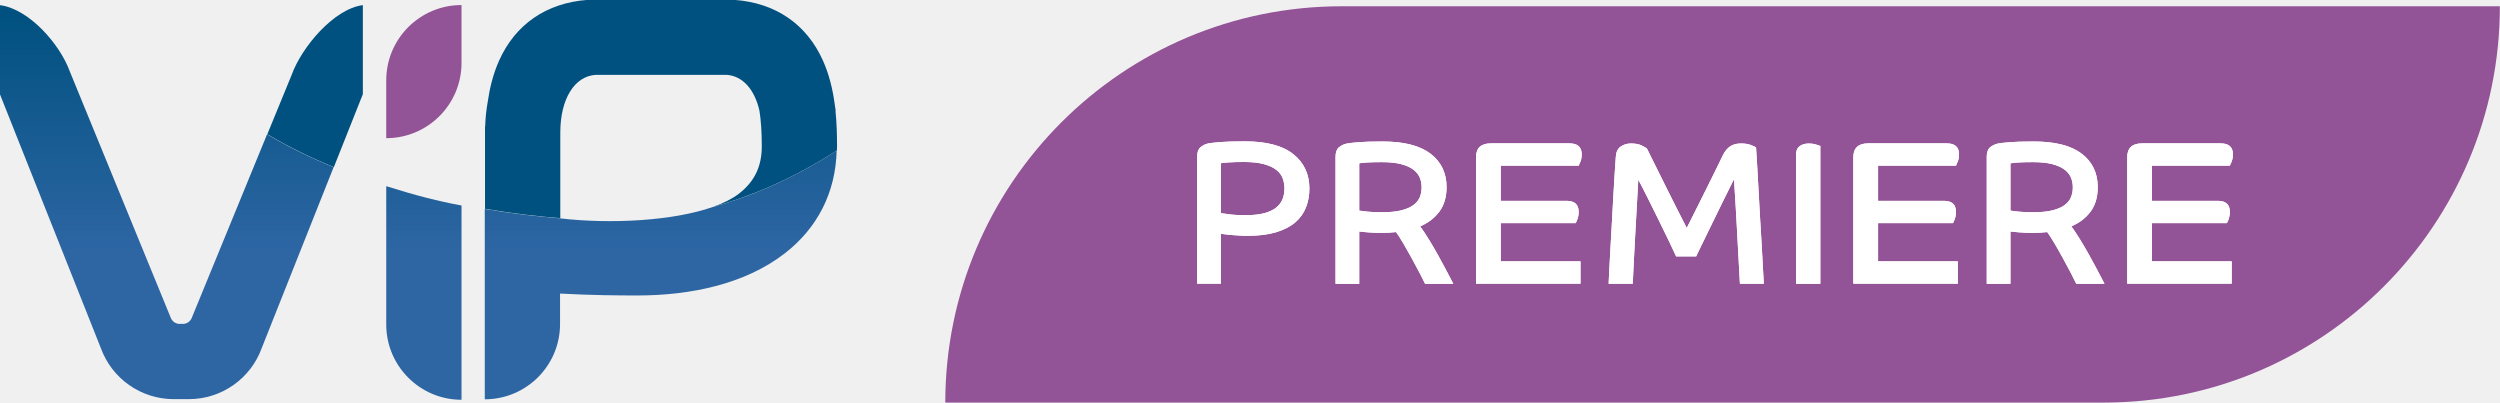
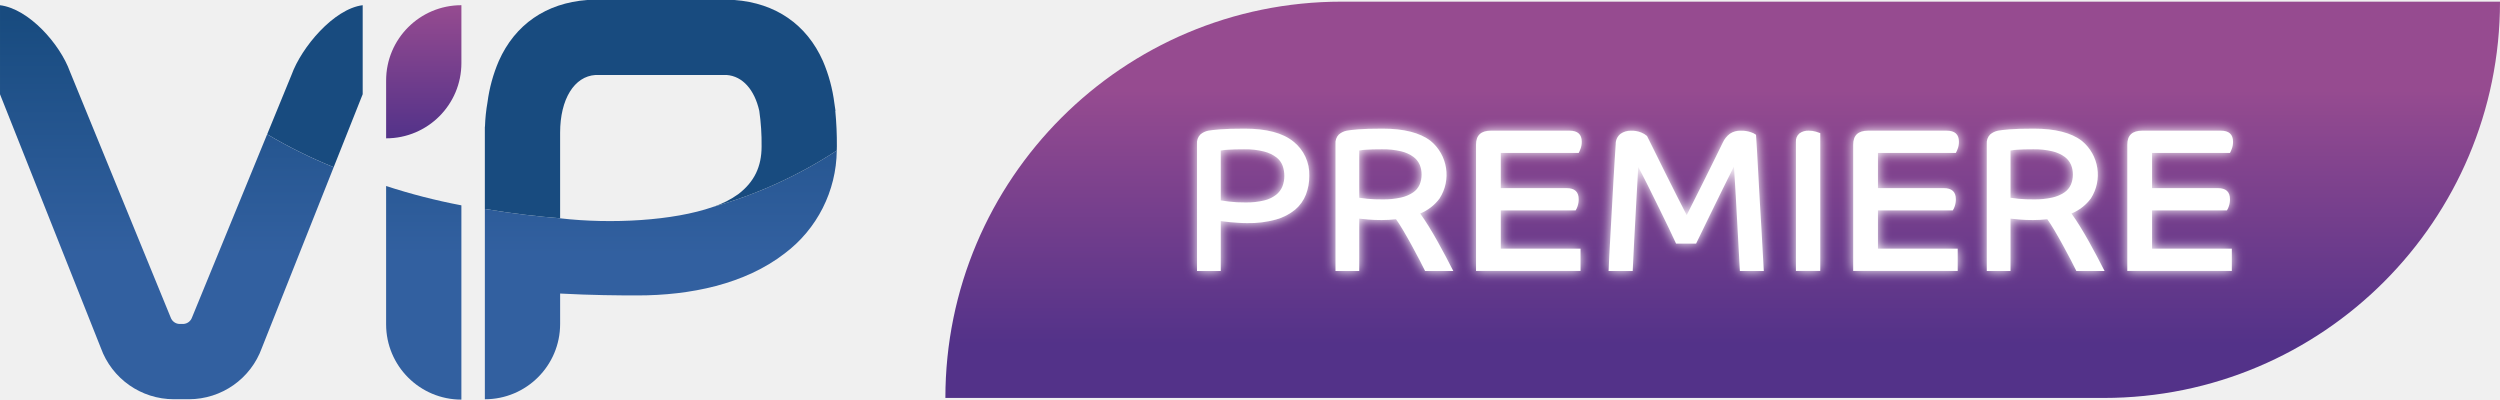
- <svg xmlns="http://www.w3.org/2000/svg" id="svg1704" width="800" height="128.82" version="1.1" viewBox="0 0 211.67 34.083">
-   <defs id="defs1698">
-     <clipPath id="clipPath646">
-       <path id="path644" d="m254.09 240.08h83.806v25.787h-83.806z" />
-     </clipPath>
-     <linearGradient id="linearGradient636" x2="1" gradientTransform="matrix(0 10.555 10.555 0 265.93 247.58)" gradientUnits="userSpaceOnUse">
-       <stop id="stop630" stop-color="#2e66a4" offset="0" />
-       <stop id="stop632" stop-color="#2e66a4" offset=".371" />
-       <stop id="stop634" stop-color="#005180" offset="1" />
+ <svg xmlns="http://www.w3.org/2000/svg" xmlns:xlink="http://www.w3.org/1999/xlink" id="svg101" version="1.1" viewBox="0 0 793.09 126.77">
+   <defs id="defs28">
+     <linearGradient id="dc657b70-d4b8-488c-b613-74b98d0784da" x1="629.01" x2="629.01" y1="193.01" y2="112.57" gradientUnits="userSpaceOnUse">
+       <stop id="stop5" stop-color="#533289" offset="0" />
+       <stop id="stop7" stop-color="#964b90" offset="1" />
    </linearGradient>
-     <clipPath id="clipPath612">
-       <path id="path610" d="m254.09 240.08h83.806v25.787h-83.806z" />
-     </clipPath>
-     <linearGradient id="linearGradient602" x2="1" gradientTransform="matrix(0 10.555 10.555 0 279.64 247.58)" gradientUnits="userSpaceOnUse">
-       <stop id="stop596" stop-color="#2e66a4" offset="0" />
-       <stop id="stop598" stop-color="#2e66a4" offset=".371" />
-       <stop id="stop600" stop-color="#005180" offset="1" />
+     <filter id="30118a95-c8da-4af4-a7c7-61bb06105489" color-interpolation-filters="sRGB" filterUnits="userSpaceOnUse">
+       <feColorMatrix id="feColorMatrix10" values="-1 0 0 0 1 0 -1 0 0 1 0 0 -1 0 1 0 0 0 1 0" />
+     </filter>
+     <mask id="fa38f724-bb92-4b16-9a47-20d7df6edacb" x="297.77" y="-1.484" width="497.52" height="129.84" maskUnits="userSpaceOnUse">
+       <g id="g17" filter="url(#30118a95-c8da-4af4-a7c7-61bb06105489)" />
+     </mask>
+     <linearGradient id="2c5e30a4-8812-42ff-a633-22e7b9ac478a" x1="134.43" x2="134.43" y1="43.885" y2="1.649" xlink:href="#dc657b70-d4b8-488c-b613-74b98d0784da" />
+     <linearGradient id="cdce1088-5598-46e2-8543-7a3fcdb04239" x1="216.94" x2="216.94" y1="209.49" y2="88.828" gradientUnits="userSpaceOnUse">
+       <stop id="stop21" stop-color="#3260a0" offset=".371" />
+       <stop id="stop23" stop-color="#184b7f" offset="1" />
    </linearGradient>
-     <linearGradient id="linearGradient580" x2="1" gradientTransform="matrix(0 10.555 10.555 0 273.06 247.58)" gradientUnits="userSpaceOnUse">
-       <stop id="stop574" stop-color="#2e66a4" offset="0" />
-       <stop id="stop576" stop-color="#2e66a4" offset=".371" />
-       <stop id="stop578" stop-color="#005180" offset="1" />
-     </linearGradient>
-     <clipPath id="clipPath552">
-       <path id="path550" d="m254.09 240.08h83.806v25.787h-83.806z" />
-     </clipPath>
+     <linearGradient id="8b10d55c-b893-460c-92ed-248b82debb23" x1="292.14" x2="292.14" y1="209.49" y2="88.828" gradientTransform="translate(-82.51 -84.017)" xlink:href="#cdce1088-5598-46e2-8543-7a3fcdb04239" />
+     <linearGradient id="c50da236-d6a8-4835-b7d0-7aef29d0fdc4" x1="135.44" x2="135.44" y1="209.49" y2="88.828" gradientTransform="translate(-82.51 -84.017)" xlink:href="#cdce1088-5598-46e2-8543-7a3fcdb04239" />
+     <linearGradient id="linearGradient912" x1="629.01" x2="629.01" y1="193.01" y2="112.57" gradientUnits="userSpaceOnUse" xlink:href="#dc657b70-d4b8-488c-b613-74b98d0784da" />
+     <linearGradient id="linearGradient914" x1="216.94" x2="216.94" y1="209.49" y2="88.828" gradientTransform="translate(-82.51 -84.017)" gradientUnits="userSpaceOnUse" xlink:href="#cdce1088-5598-46e2-8543-7a3fcdb04239" />
+     <filter id="filter1059" x="-.014" y="-.099" width="1.027" height="1.199" color-interpolation-filters="sRGB">
+       <feGaussianBlur id="feGaussianBlur1061" stdDeviation="1.869" />
+     </filter>
  </defs>
-   <g id="layer1" transform="translate(29.245 -116.72)">
-     <g id="g546" transform="matrix(3.0512 0 0 -3.0512 -826.53 905.62)">
-       <g id="g548" clip-path="url(#clipPath552)">
-         <g id="g554" transform="translate(272.02 254.72)">
-           <path id="path556" d="m0 0v1.606c0 1.153 0.935 2.088 2.088 2.088h1e-3v-1.605c0-1.154-0.936-2.089-2.089-2.089" fill="#925397" />
-         </g>
-         <g id="g558" transform="translate(268.72 254.83)">
-           <path id="path560" d="m0 0c0.593-0.354 1.215-0.656 1.846-0.914l0.805 2.026v2.47c-0.798-0.098-1.698-1.164-1.975-1.935z" fill="#005180" />
-         </g>
-       </g>
-     </g>
-     <g id="g562" transform="matrix(3.0512 0 0 -3.0512 -826.53 905.62)">
-       <g id="g564">
-         <g id="g570">
-           <g id="g572">
-             <path id="path582" d="m272.02 249.55c0-1.153 0.935-2.089 2.089-2.089v5.391c-0.626 0.113-1.289 0.283-2.089 0.536z" fill="url(#linearGradient580)" />
-           </g>
-         </g>
-       </g>
-     </g>
-     <g id="g584" transform="matrix(3.0512 0 0 -3.0512 -826.53 905.62)">
-       <g id="g586">
-         <g id="g592">
-           <g id="g594">
-             <path id="path604" d="m281.08 252.81c-1.091-0.383-2.815-0.48-4.237-0.315v1e-3c-0.585 0.047-1.298 0.126-2.089 0.259v-5.281c1.154 0 2.089 0.935 2.089 2.089v0.845c0.872-0.048 1.636-0.053 2.143-0.053 1.467 0 2.981 0.31 4.087 1.164 0.918 0.709 1.416 1.695 1.446 2.856-1.271-0.821-2.453-1.293-3.439-1.565" fill="url(#linearGradient602)" />
-           </g>
-         </g>
-       </g>
-     </g>
-     <g id="g606" transform="matrix(3.0512 0 0 -3.0512 -826.53 905.62)">
-       <g id="g608" clip-path="url(#clipPath612)">
-         <g id="g614" transform="translate(276.85 252.5)">
-           <path id="path616" d="m0 0v2.375c0 0.933 0.393 1.566 0.983 1.602h3.64c0.443-0.035 0.771-0.41 0.903-0.995 0.041-0.257 0.065-0.58 0.065-0.987 0-0.563-0.203-0.982-0.638-1.318-0.183-0.141-0.428-0.262-0.716-0.363 0.986 0.272 2.167 0.745 3.439 1.566 1e-3 0.038 3e-3 0.076 3e-3 0.115 0 0.313-8e-3 0.646-0.043 0.986h6e-3c-9e-3 0.069-0.019 0.138-0.031 0.206-0.054 0.398-0.151 0.799-0.319 1.177-0.451 1.016-1.316 1.609-2.454 1.693h-4.086c-1.137-0.084-2.003-0.677-2.454-1.693-0.162-0.365-0.257-0.752-0.312-1.136-0.039-0.22-0.064-0.449-0.071-0.686h-4e-3v-2.283c0.79-0.133 1.504-0.212 2.089-0.259" fill="#005180" />
-         </g>
-       </g>
-     </g>
-     <g id="g618" transform="matrix(3.0512 0 0 -3.0512 -826.53 905.62)">
-       <g id="g620">
-         <g id="g626">
-           <g id="g628">
-             <path id="path638" d="m261.3 255.94 2.798-7.039c0.307-0.854 1.118-1.423 2.026-1.423h0.417c0.908 0 1.719 0.569 2.026 1.423l1.993 5.014c-0.631 0.258-1.253 0.559-1.846 0.914l-2.087-5.086c-0.035-0.098-0.124-0.166-0.226-0.176h-0.137c-0.102 0.01-0.191 0.078-0.226 0.176l-2.796 6.822c-0.277 0.771-1.143 1.747-1.942 1.846z" fill="url(#linearGradient636)" />
-           </g>
-         </g>
-       </g>
-     </g>
-     <g id="g640" transform="matrix(3.0512 0 0 -3.0512 -826.53 905.62)">
-       <g id="g642" clip-path="url(#clipPath646)">
-         <g id="g648" transform="translate(298.53 258.38)">
-           <path id="path650" d="m0 0c-6.073 0-10.997-4.923-10.997-10.997h32.142c6.073 0 10.996 4.924 10.996 10.997z" fill="#925397" />
-         </g>
-         <g id="g652" transform="translate(295.18 252.64)">
-           <path id="path654" d="m0 0c0.026-4e-3 0.1-0.014 0.221-0.031s0.276-0.026 0.466-0.026c0.208 0 0.382 0.019 0.522 0.057s0.25 0.091 0.332 0.159c0.081 0.068 0.139 0.147 0.173 0.235 0.034 0.089 0.051 0.185 0.051 0.287 0 0.095-0.015 0.186-0.046 0.275-0.03 0.089-0.087 0.168-0.17 0.236s-0.198 0.123-0.343 0.164c-0.146 0.042-0.332 0.063-0.559 0.063-0.182 0-0.327-4e-3 -0.437-0.012-0.11-7e-3 -0.18-0.015-0.21-0.022zm-0.658 1.566c0 0.121 0.03 0.208 0.09 0.261 0.061 0.053 0.135 0.089 0.222 0.108 0.06 0.011 0.17 0.024 0.329 0.037s0.386 0.02 0.681 0.02c0.605 0 1.055-0.119 1.35-0.358 0.296-0.238 0.443-0.556 0.443-0.953 0-0.185-0.031-0.358-0.094-0.519-0.062-0.161-0.161-0.3-0.297-0.417-0.137-0.118-0.315-0.209-0.534-0.276-0.219-0.066-0.486-0.099-0.8-0.099-0.079 0-0.16 3e-3 -0.241 9e-3 -0.081 5e-3 -0.156 0.011-0.224 0.016-0.068 6e-3 -0.127 0.013-0.176 0.02-0.049 8e-3 -0.08 0.012-0.091 0.012v-1.385h-0.658z" fill="#fff" />
-         </g>
-         <g id="g656" transform="translate(299.02 252.71)">
-           <path id="path658" d="m0 0c0.049-8e-3 0.123-0.017 0.221-0.028 0.099-0.012 0.24-0.017 0.426-0.017 0.204 0 0.375 0.017 0.513 0.051s0.25 0.081 0.335 0.142c0.085 0.06 0.146 0.133 0.182 0.218s0.054 0.179 0.054 0.281c0 0.094-0.017 0.183-0.051 0.267-0.034 0.083-0.093 0.157-0.176 0.221s-0.196 0.115-0.338 0.153-0.321 0.057-0.536 0.057c-0.189 0-0.334-4e-3 -0.434-0.011-0.101-8e-3 -0.166-0.015-0.196-0.023zm-0.658 1.492c0 0.121 0.03 0.208 0.09 0.262 0.061 0.052 0.135 0.088 0.222 0.107 0.057 0.012 0.162 0.024 0.318 0.037 0.155 0.013 0.38 0.02 0.675 0.02 0.594 0 1.038-0.114 1.333-0.34 0.295-0.227 0.443-0.536 0.443-0.925 0-0.273-0.065-0.498-0.196-0.676-0.13-0.177-0.309-0.316-0.536-0.414 0.079-0.11 0.16-0.231 0.241-0.363 0.081-0.133 0.162-0.27 0.241-0.411 0.08-0.142 0.156-0.283 0.23-0.423s0.143-0.273 0.207-0.397h-0.783c-0.03 0.064-0.079 0.161-0.147 0.292-0.068 0.13-0.142 0.268-0.222 0.414-0.079 0.145-0.159 0.286-0.238 0.42s-0.146 0.237-0.199 0.309c-0.064-7e-3 -0.131-0.013-0.201-0.017s-0.135-5e-3 -0.196-5e-3c-0.132 0-0.257 4e-3 -0.374 0.014-0.118 9e-3 -0.201 0.018-0.25 0.025v-1.452h-0.658z" fill="#fff" />
-         </g>
-         <g id="g660" transform="translate(302.26 254.19)">
-           <path id="path662" d="m0 0c0 0.257 0.138 0.386 0.414 0.386h2.179c0.227 0 0.341-0.102 0.341-0.306 0-0.072-0.012-0.138-0.034-0.196-0.023-0.059-0.04-0.098-0.051-0.117h-2.162v-0.976h1.827c0.223 0 0.335-0.102 0.335-0.306 0-0.072-0.011-0.137-0.032-0.196-0.02-0.059-0.038-0.097-0.053-0.116h-2.077v-1.061h2.213v-0.619h-2.9z" fill="#fff" />
-         </g>
-         <g id="g664" transform="translate(305.94 250.68)">
-           <path id="path666" d="m0 0c4e-3 0.098 0.01 0.24 0.02 0.426 9e-3 0.185 0.02 0.392 0.034 0.621 0.013 0.229 0.026 0.467 0.04 0.715 0.013 0.248 0.026 0.486 0.039 0.715 0.014 0.229 0.026 0.435 0.037 0.618 0.012 0.184 0.021 0.325 0.029 0.423 7e-3 0.136 0.053 0.233 0.136 0.29 0.083 0.056 0.178 0.085 0.284 0.085 0.117 0 0.213-0.017 0.289-0.051s0.128-0.067 0.159-0.097c0.045-0.091 0.114-0.23 0.207-0.417s0.193-0.39 0.301-0.607c0.108-0.218 0.215-0.432 0.323-0.644s0.198-0.388 0.27-0.528c0.064 0.129 0.144 0.289 0.241 0.48 0.096 0.191 0.193 0.384 0.289 0.578 0.097 0.195 0.187 0.379 0.273 0.551 0.085 0.172 0.15 0.305 0.195 0.4 0.053 0.11 0.12 0.193 0.199 0.25 0.079 0.056 0.182 0.085 0.306 0.085 0.11 0 0.203-0.014 0.279-0.043 0.075-0.028 0.122-0.052 0.141-0.071 8e-3 -0.106 0.017-0.259 0.029-0.459 0.011-0.201 0.023-0.423 0.037-0.667 0.013-0.244 0.027-0.499 0.042-0.766s0.03-0.522 0.046-0.766c0.015-0.244 0.027-0.466 0.036-0.664 0.01-0.199 0.018-0.351 0.026-0.457h-0.664c-4e-3 0.061-9e-3 0.165-0.017 0.315-8e-3 0.149-0.017 0.322-0.028 0.519-0.012 0.197-0.023 0.404-0.034 0.622-0.012 0.217-0.023 0.423-0.034 0.618-0.012 0.195-0.022 0.367-0.032 0.516-9e-3 0.15-0.016 0.253-0.02 0.31-0.034-0.068-0.079-0.159-0.136-0.273-0.056-0.113-0.118-0.237-0.184-0.371-0.066-0.135-0.135-0.276-0.207-0.423-0.072-0.148-0.141-0.289-0.207-0.423-0.067-0.134-0.127-0.259-0.182-0.374-0.055-0.116-0.099-0.208-0.133-0.276h-0.556c-0.046 0.103-0.112 0.243-0.199 0.423s-0.181 0.372-0.281 0.576-0.201 0.407-0.301 0.607c-0.1 0.201-0.19 0.375-0.269 0.522-4e-3 -0.09-0.011-0.212-0.02-0.363-0.01-0.151-0.019-0.319-0.028-0.505-0.01-0.185-0.02-0.377-0.032-0.576-0.011-0.198-0.021-0.391-0.031-0.576-9e-3 -0.185-0.018-0.354-0.025-0.505-8e-3 -0.151-0.014-0.272-0.017-0.363z" fill="#fff" />
-         </g>
-         <g id="g668" transform="translate(311.14 254.26)">
-           <path id="path670" d="m0 0c0 0.106 0.032 0.184 0.096 0.235 0.065 0.051 0.152 0.077 0.262 0.077 0.071 0 0.138-9e-3 0.198-0.028 0.061-0.019 0.1-0.033 0.119-0.04v-3.825h-0.675z" fill="#fff" />
-         </g>
-         <g id="g672" transform="translate(312.73 254.19)">
-           <path id="path674" d="m0 0c0 0.257 0.138 0.386 0.414 0.386h2.179c0.227 0 0.341-0.102 0.341-0.306 0-0.072-0.012-0.138-0.034-0.196-0.023-0.059-0.04-0.098-0.051-0.117h-2.162v-0.976h1.827c0.223 0 0.335-0.102 0.335-0.306 0-0.072-0.011-0.137-0.032-0.196-0.02-0.059-0.038-0.097-0.053-0.116h-2.077v-1.061h2.213v-0.619h-2.9z" fill="#fff" />
-         </g>
-         <g id="g676" transform="translate(317.09 252.71)">
-           <path id="path678" d="m0 0c0.049-8e-3 0.123-0.017 0.221-0.028 0.099-0.012 0.24-0.017 0.426-0.017 0.204 0 0.375 0.017 0.513 0.051s0.25 0.081 0.335 0.142c0.085 0.06 0.146 0.133 0.182 0.218s0.054 0.179 0.054 0.281c0 0.094-0.017 0.183-0.051 0.267-0.034 0.083-0.093 0.157-0.176 0.221s-0.196 0.115-0.338 0.153-0.321 0.057-0.536 0.057c-0.189 0-0.334-4e-3 -0.434-0.011-0.101-8e-3 -0.166-0.015-0.196-0.023zm-0.658 1.492c0 0.121 0.03 0.208 0.09 0.262 0.061 0.052 0.135 0.088 0.222 0.107 0.057 0.012 0.162 0.024 0.318 0.037 0.155 0.013 0.38 0.02 0.675 0.02 0.594 0 1.038-0.114 1.333-0.34 0.295-0.227 0.443-0.536 0.443-0.925 0-0.273-0.065-0.498-0.196-0.676-0.13-0.177-0.309-0.316-0.536-0.414 0.079-0.11 0.16-0.231 0.241-0.363 0.081-0.133 0.162-0.27 0.241-0.411 0.08-0.142 0.156-0.283 0.23-0.423s0.143-0.273 0.207-0.397h-0.783c-0.03 0.064-0.079 0.161-0.147 0.292-0.068 0.13-0.142 0.268-0.222 0.414-0.079 0.145-0.159 0.286-0.238 0.42s-0.146 0.237-0.199 0.309c-0.064-7e-3 -0.131-0.013-0.201-0.017s-0.135-5e-3 -0.196-5e-3c-0.132 0-0.257 4e-3 -0.374 0.014-0.118 9e-3 -0.201 0.018-0.25 0.025v-1.452h-0.658z" fill="#fff" />
-         </g>
-         <g id="g680" transform="translate(320.33 254.19)">
-           <path id="path682" d="m0 0c0 0.257 0.138 0.386 0.414 0.386h2.179c0.227 0 0.341-0.102 0.341-0.306 0-0.072-0.012-0.138-0.034-0.196-0.023-0.059-0.04-0.098-0.051-0.117h-2.162v-0.976h1.827c0.223 0 0.335-0.102 0.335-0.306 0-0.072-0.011-0.137-0.031-0.196-0.021-0.059-0.039-0.097-0.054-0.116h-2.077v-1.061h2.213v-0.619h-2.9z" fill="#fff" />
-         </g>
-         <g id="g684" transform="translate(295.18 252.64)">
-           <path id="path686" d="m0 0c0.026-4e-3 0.1-0.014 0.221-0.031s0.276-0.026 0.466-0.026c0.208 0 0.382 0.019 0.522 0.057s0.25 0.091 0.332 0.159c0.081 0.068 0.139 0.147 0.173 0.235 0.034 0.089 0.051 0.185 0.051 0.287 0 0.095-0.015 0.186-0.046 0.275-0.03 0.089-0.087 0.168-0.17 0.236s-0.198 0.123-0.343 0.164c-0.146 0.042-0.332 0.063-0.559 0.063-0.182 0-0.327-4e-3 -0.437-0.012-0.11-7e-3 -0.18-0.015-0.21-0.022zm-0.658 1.566c0 0.121 0.03 0.208 0.09 0.261 0.061 0.053 0.135 0.089 0.222 0.108 0.06 0.011 0.17 0.024 0.329 0.037s0.386 0.02 0.681 0.02c0.605 0 1.055-0.119 1.35-0.358 0.296-0.238 0.443-0.556 0.443-0.953 0-0.185-0.031-0.358-0.094-0.519-0.062-0.161-0.161-0.3-0.297-0.417-0.137-0.118-0.315-0.209-0.534-0.276-0.219-0.066-0.486-0.099-0.8-0.099-0.079 0-0.16 3e-3 -0.241 9e-3 -0.081 5e-3 -0.156 0.011-0.224 0.016-0.068 6e-3 -0.127 0.013-0.176 0.02-0.049 8e-3 -0.08 0.012-0.091 0.012v-1.385h-0.658z" fill="#fff" />
-         </g>
-         <g id="g688" transform="translate(299.02 252.71)">
-           <path id="path690" d="m0 0c0.049-8e-3 0.123-0.017 0.221-0.028 0.099-0.012 0.24-0.017 0.426-0.017 0.204 0 0.375 0.017 0.513 0.051s0.25 0.081 0.335 0.142c0.085 0.06 0.146 0.133 0.182 0.218s0.054 0.179 0.054 0.281c0 0.094-0.017 0.183-0.051 0.267-0.034 0.083-0.093 0.157-0.176 0.221s-0.196 0.115-0.338 0.153-0.321 0.057-0.536 0.057c-0.189 0-0.334-4e-3 -0.434-0.011-0.101-8e-3 -0.166-0.015-0.196-0.023zm-0.658 1.492c0 0.121 0.03 0.208 0.09 0.262 0.061 0.052 0.135 0.088 0.222 0.107 0.057 0.012 0.162 0.024 0.318 0.037 0.155 0.013 0.38 0.02 0.675 0.02 0.594 0 1.038-0.114 1.333-0.34 0.295-0.227 0.443-0.536 0.443-0.925 0-0.273-0.065-0.498-0.196-0.676-0.13-0.177-0.309-0.316-0.536-0.414 0.079-0.11 0.16-0.231 0.241-0.363 0.081-0.133 0.162-0.27 0.241-0.411 0.08-0.142 0.156-0.283 0.23-0.423s0.143-0.273 0.207-0.397h-0.783c-0.03 0.064-0.079 0.161-0.147 0.292-0.068 0.13-0.142 0.268-0.222 0.414-0.079 0.145-0.159 0.286-0.238 0.42s-0.146 0.237-0.199 0.309c-0.064-7e-3 -0.131-0.013-0.201-0.017s-0.135-5e-3 -0.196-5e-3c-0.132 0-0.257 4e-3 -0.374 0.014-0.118 9e-3 -0.201 0.018-0.25 0.025v-1.452h-0.658z" fill="#fff" />
-         </g>
-         <g id="g692" transform="translate(302.26 254.19)">
-           <path id="path694" d="m0 0c0 0.257 0.138 0.386 0.414 0.386h2.179c0.227 0 0.341-0.102 0.341-0.306 0-0.072-0.012-0.138-0.034-0.196-0.023-0.059-0.04-0.098-0.051-0.117h-2.162v-0.976h1.827c0.223 0 0.335-0.102 0.335-0.306 0-0.072-0.011-0.137-0.032-0.196-0.02-0.059-0.038-0.097-0.053-0.116h-2.077v-1.061h2.213v-0.619h-2.9z" fill="#fff" />
-         </g>
-         <g id="g696" transform="translate(305.94 250.68)">
-           <path id="path698" d="m0 0c4e-3 0.098 0.01 0.24 0.02 0.426 9e-3 0.185 0.02 0.392 0.034 0.621 0.013 0.229 0.026 0.467 0.04 0.715 0.013 0.248 0.026 0.486 0.039 0.715 0.014 0.229 0.026 0.435 0.037 0.618 0.012 0.184 0.021 0.325 0.029 0.423 7e-3 0.136 0.053 0.233 0.136 0.29 0.083 0.056 0.178 0.085 0.284 0.085 0.117 0 0.213-0.017 0.289-0.051s0.128-0.067 0.159-0.097c0.045-0.091 0.114-0.23 0.207-0.417s0.193-0.39 0.301-0.607c0.108-0.218 0.215-0.432 0.323-0.644s0.198-0.388 0.27-0.528c0.064 0.129 0.144 0.289 0.241 0.48 0.096 0.191 0.193 0.384 0.289 0.578 0.097 0.195 0.187 0.379 0.273 0.551 0.085 0.172 0.15 0.305 0.195 0.4 0.053 0.11 0.12 0.193 0.199 0.25 0.079 0.056 0.182 0.085 0.306 0.085 0.11 0 0.203-0.014 0.279-0.043 0.075-0.028 0.122-0.052 0.141-0.071 8e-3 -0.106 0.017-0.259 0.029-0.459 0.011-0.201 0.023-0.423 0.037-0.667 0.013-0.244 0.027-0.499 0.042-0.766s0.03-0.522 0.046-0.766c0.015-0.244 0.027-0.466 0.036-0.664 0.01-0.199 0.018-0.351 0.026-0.457h-0.664c-4e-3 0.061-9e-3 0.165-0.017 0.315-8e-3 0.149-0.017 0.322-0.028 0.519-0.012 0.197-0.023 0.404-0.034 0.622-0.012 0.217-0.023 0.423-0.034 0.618-0.012 0.195-0.022 0.367-0.032 0.516-9e-3 0.15-0.016 0.253-0.02 0.31-0.034-0.068-0.079-0.159-0.136-0.273-0.056-0.113-0.118-0.237-0.184-0.371-0.066-0.135-0.135-0.276-0.207-0.423-0.072-0.148-0.141-0.289-0.207-0.423-0.067-0.134-0.127-0.259-0.182-0.374-0.055-0.116-0.099-0.208-0.133-0.276h-0.556c-0.046 0.103-0.112 0.243-0.199 0.423s-0.181 0.372-0.281 0.576-0.201 0.407-0.301 0.607c-0.1 0.201-0.19 0.375-0.269 0.522-4e-3 -0.09-0.011-0.212-0.02-0.363-0.01-0.151-0.019-0.319-0.028-0.505-0.01-0.185-0.02-0.377-0.032-0.576-0.011-0.198-0.021-0.391-0.031-0.576-9e-3 -0.185-0.018-0.354-0.025-0.505-8e-3 -0.151-0.014-0.272-0.017-0.363z" fill="#fff" />
-         </g>
-         <g id="g700" transform="translate(311.14 254.26)">
-           <path id="path702" d="m0 0c0 0.106 0.032 0.184 0.096 0.235 0.065 0.051 0.152 0.077 0.262 0.077 0.071 0 0.138-9e-3 0.198-0.028 0.061-0.019 0.1-0.033 0.119-0.04v-3.825h-0.675z" fill="#fff" />
-         </g>
-         <g id="g704" transform="translate(312.73 254.19)">
-           <path id="path706" d="m0 0c0 0.257 0.138 0.386 0.414 0.386h2.179c0.227 0 0.341-0.102 0.341-0.306 0-0.072-0.012-0.138-0.034-0.196-0.023-0.059-0.04-0.098-0.051-0.117h-2.162v-0.976h1.827c0.223 0 0.335-0.102 0.335-0.306 0-0.072-0.011-0.137-0.032-0.196-0.02-0.059-0.038-0.097-0.053-0.116h-2.077v-1.061h2.213v-0.619h-2.9z" fill="#fff" />
-         </g>
-         <g id="g708" transform="translate(317.09 252.71)">
-           <path id="path710" d="m0 0c0.049-8e-3 0.123-0.017 0.221-0.028 0.099-0.012 0.24-0.017 0.426-0.017 0.204 0 0.375 0.017 0.513 0.051s0.25 0.081 0.335 0.142c0.085 0.06 0.146 0.133 0.182 0.218s0.054 0.179 0.054 0.281c0 0.094-0.017 0.183-0.051 0.267-0.034 0.083-0.093 0.157-0.176 0.221s-0.196 0.115-0.338 0.153-0.321 0.057-0.536 0.057c-0.189 0-0.334-4e-3 -0.434-0.011-0.101-8e-3 -0.166-0.015-0.196-0.023zm-0.658 1.492c0 0.121 0.03 0.208 0.09 0.262 0.061 0.052 0.135 0.088 0.222 0.107 0.057 0.012 0.162 0.024 0.318 0.037 0.155 0.013 0.38 0.02 0.675 0.02 0.594 0 1.038-0.114 1.333-0.34 0.295-0.227 0.443-0.536 0.443-0.925 0-0.273-0.065-0.498-0.196-0.676-0.13-0.177-0.309-0.316-0.536-0.414 0.079-0.11 0.16-0.231 0.241-0.363 0.081-0.133 0.162-0.27 0.241-0.411 0.08-0.142 0.156-0.283 0.23-0.423s0.143-0.273 0.207-0.397h-0.783c-0.03 0.064-0.079 0.161-0.147 0.292-0.068 0.13-0.142 0.268-0.222 0.414-0.079 0.145-0.159 0.286-0.238 0.42s-0.146 0.237-0.199 0.309c-0.064-7e-3 -0.131-0.013-0.201-0.017s-0.135-5e-3 -0.196-5e-3c-0.132 0-0.257 4e-3 -0.374 0.014-0.118 9e-3 -0.201 0.018-0.25 0.025v-1.452h-0.658z" fill="#fff" />
-         </g>
-         <g id="g712" transform="translate(320.33 254.19)">
-           <path id="path714" d="m0 0c0 0.257 0.138 0.386 0.414 0.386h2.179c0.227 0 0.341-0.102 0.341-0.306 0-0.072-0.012-0.138-0.034-0.196-0.023-0.059-0.04-0.098-0.051-0.117h-2.162v-0.976h1.827c0.223 0 0.335-0.102 0.335-0.306 0-0.072-0.011-0.137-0.031-0.196-0.021-0.059-0.039-0.097-0.054-0.116h-2.077v-1.061h2.213v-0.619h-2.9z" fill="#fff" />
-         </g>
+   <g id="g40" style="isolation:isolate">
+     <path id="path32" transform="translate(-82.51 -84.017)" d="m875.6 84.541v-1.9e-4h-367.46a125.72 125.72 0 0 0-125.72 125.72v1.2e-4h367.46a125.72 125.72 0 0 0 125.72-125.72z" fill="url(#linearGradient912)" />
+     <g id="g38" mask="url(#fa38f724-bb92-4b16-9a47-20d7df6edacb)">
+       <g id="g36" opacity=".17" style="mix-blend-mode:screen">
+         <path id="path34" transform="translate(-82.51 -84.017)" d="m875.6 84.541v-1.9e-4h-367.46a125.72 125.72 0 0 0-125.72 125.72v1.2e-4h367.46a125.72 125.72 0 0 0 125.72-125.72z" fill="#fff" />
      </g>
    </g>
  </g>
+   <g id="g60-3" fill="#fff" filter="url(#filter1059)" style="isolation:isolate">
+     <path id="path44-9" transform="translate(-82.51 -84.017)" d="m462.25 129.69a3.786 3.786 0 0 1 1.038-2.984 5.565 5.565 0 0 1 2.531-1.231q1.036-0.195 3.762-0.422 2.724-0.227 7.785-0.227 10.38 0 15.441 4.087a13.3 13.3 0 0 1 5.06 10.9 16.24 16.24 0 0 1-1.071 5.936 11.906 11.906 0 0 1-3.405 4.768 16.557 16.557 0 0 1-6.098 3.147 31.999 31.999 0 0 1-9.147 1.135q-1.362 0-2.758-0.098-1.394-0.097-2.562-0.195-1.167-0.098-2.011-0.227a10.355 10.355 0 0 0-1.038-0.13v15.831h-7.526zm7.526 17.907q0.453 0.066 2.529 0.356a39.452 39.452 0 0 0 5.32 0.292 23.296 23.296 0 0 0 5.968-0.648 9.874 9.874 0 0 0 3.796-1.816 6.577 6.577 0 0 0 1.979-2.693 9.098 9.098 0 0 0 0.583-3.275 9.734 9.734 0 0 0-0.518-3.147 5.968 5.968 0 0 0-1.948-2.693 10.899 10.899 0 0 0-3.925-1.881 23.776 23.776 0 0 0-6.389-0.713q-3.114 0-4.995 0.13a18.424 18.424 0 0 0-2.401 0.258z" />
+     <path id="path46-5" transform="translate(-82.51 -84.017)" d="m506.18 129.69a3.786 3.786 0 0 1 1.038-2.984 5.565 5.565 0 0 1 2.531-1.231q0.972-0.195 3.632-0.422 2.661-0.227 7.721-0.227 10.183 0 15.246 3.892a13.902 13.902 0 0 1 2.822 18.295 14.609 14.609 0 0 1-6.131 4.737q1.362 1.881 2.757 4.152 1.394 2.271 2.757 4.703 1.362 2.432 2.628 4.833 1.265 2.403 2.367 4.542h-8.953q-0.519-1.104-1.686-3.342-1.167-2.237-2.531-4.735-1.362-2.498-2.724-4.802-1.362-2.3-2.271-3.535-1.104 0.132-2.302 0.195-1.201 0.066-2.239 0.065-2.271 0-4.282-0.162-2.01-0.161-2.854-0.292v16.609h-7.526zm7.526 17.064q0.843 0.129 2.529 0.323a45.55 45.55 0 0 0 4.867 0.195 25.048 25.048 0 0 0 5.871-0.583 11.201 11.201 0 0 0 3.827-1.623 5.844 5.844 0 0 0 2.076-2.497 8.172 8.172 0 0 0 0.616-3.212 7.967 7.967 0 0 0-0.583-3.049 6.185 6.185 0 0 0-2.011-2.531 10.908 10.908 0 0 0-3.86-1.751 24.321 24.321 0 0 0-6.131-0.648q-3.246 0-4.963 0.13a17.167 17.167 0 0 0-2.239 0.258z" />
+     <path id="path48-5" transform="translate(-82.51 -84.017)" d="m550.76 129.88q0-4.41 4.737-4.41h24.911q3.894 0 3.892 3.502a6.177 6.177 0 0 1-0.388 2.239 10.362 10.362 0 0 1-0.585 1.33h-24.716v11.159h20.889q3.828 0 3.827 3.502a6.672 6.672 0 0 1-0.356 2.239 5.222 5.222 0 0 1-0.617 1.33h-23.743v12.132h25.301v7.071h-33.152z" />
+     <path id="path50-1" transform="translate(-82.51 -84.017)" d="m592.81 169.98q0.063-1.686 0.226-4.865 0.163-3.18 0.39-7.104 0.227-3.926 0.455-8.174 0.227-4.25 0.453-8.174 0.227-3.925 0.422-7.071 0.195-3.146 0.323-4.834a3.997 3.997 0 0 1 1.558-3.307 5.611 5.611 0 0 1 3.244-0.973 8.082 8.082 0 0 1 3.307 0.583 6.384 6.384 0 0 1 1.818 1.103q0.777 1.557 2.367 4.768 1.589 3.212 3.439 6.941 1.849 3.733 3.697 7.364 1.849 3.636 3.082 6.033 1.104-2.205 2.757-5.481 1.655-3.275 3.309-6.618 1.655-3.341 3.114-6.293 1.46-2.951 2.239-4.573a7.303 7.303 0 0 1 2.271-2.854 5.878 5.878 0 0 1 3.502-0.973 9.094 9.094 0 0 1 3.179 0.486 5.383 5.383 0 0 1 1.623 0.811q0.129 1.818 0.323 5.255 0.195 3.441 0.422 7.624 0.227 4.184 0.486 8.758 0.258 4.574 0.52 8.758 0.258 4.186 0.421 7.591 0.163 3.406 0.292 5.223h-7.59q-0.066-1.038-0.195-3.602-0.132-2.561-0.325-5.936-0.195-3.372-0.39-7.104-0.193-3.731-0.388-7.071-0.195-3.341-0.357-5.903-0.163-2.561-0.227-3.537-0.582 1.17-1.556 3.114-0.972 1.947-2.109 4.25-1.135 2.305-2.369 4.833-1.233 2.532-2.367 4.834-1.135 2.303-2.076 4.28-0.943 1.981-1.525 3.147h-6.357q-0.78-1.752-2.271-4.833-1.494-3.08-3.212-6.584-1.72-3.504-3.439-6.943-1.718-3.436-3.082-5.968-0.063 1.557-0.226 4.152-0.163 2.595-0.325 5.775-0.163 3.178-0.357 6.584-0.195 3.406-0.356 6.586-0.163 3.178-0.292 5.773-0.132 2.595-0.195 4.152z" />
+     <path id="path52-9" transform="translate(-82.51 -84.017)" d="m652.24 129.04a3.226 3.226 0 0 1 1.103-2.692 4.665 4.665 0 0 1 2.984-0.876 7.589 7.589 0 0 1 2.271 0.323c0.692 0.218 1.145 0.369 1.363 0.455v43.726h-7.721z" />
+     <path id="path54-0" transform="translate(-82.51 -84.017)" d="m670.41 129.88q0-4.41 4.737-4.41h24.911q3.894 0 3.892 3.502a6.177 6.177 0 0 1-0.388 2.239 10.362 10.362 0 0 1-0.585 1.33h-24.716v11.159h20.889q3.828 0 3.827 3.502a6.672 6.672 0 0 1-0.356 2.239 5.222 5.222 0 0 1-0.617 1.33h-23.743v12.132h25.301v7.071h-33.152z" />
+     <path id="path56-2" transform="translate(-82.51 -84.017)" d="m712.79 129.69a3.786 3.786 0 0 1 1.038-2.984 5.564 5.564 0 0 1 2.531-1.231q0.972-0.195 3.632-0.422 2.661-0.227 7.721-0.227 10.183 0 15.246 3.892a13.902 13.902 0 0 1 2.822 18.295 14.609 14.609 0 0 1-6.131 4.737q1.362 1.881 2.757 4.152 1.394 2.271 2.757 4.703 1.362 2.432 2.628 4.833 1.265 2.403 2.367 4.542h-8.953q-0.519-1.104-1.686-3.342-1.167-2.237-2.531-4.735-1.362-2.498-2.724-4.802-1.362-2.3-2.271-3.535-1.104 0.132-2.302 0.195-1.201 0.066-2.239 0.065-2.271 0-4.282-0.162-2.01-0.161-2.854-0.292v16.609h-7.526zm7.526 17.064q0.843 0.129 2.529 0.323a45.55 45.55 0 0 0 4.867 0.195 25.048 25.048 0 0 0 5.871-0.583 11.201 11.201 0 0 0 3.827-1.623 5.844 5.844 0 0 0 2.076-2.497 8.172 8.172 0 0 0 0.616-3.212 7.967 7.967 0 0 0-0.583-3.049 6.185 6.185 0 0 0-2.011-2.531 10.908 10.908 0 0 0-3.86-1.751 24.321 24.321 0 0 0-6.131-0.648q-3.246 0-4.963 0.13a17.167 17.167 0 0 0-2.239 0.258z" />
+     <path id="path58-1" transform="translate(-82.51 -84.017)" d="m757.37 129.88q0-4.41 4.737-4.41h24.911q3.894 0 3.892 3.502a6.177 6.177 0 0 1-0.388 2.239 10.359 10.359 0 0 1-0.585 1.33h-24.716v11.159h20.889q3.828 0 3.827 3.502a6.672 6.672 0 0 1-0.356 2.239 5.222 5.222 0 0 1-0.617 1.33h-23.743v12.132h25.301v7.071h-33.152z" />
+   </g>
+   <g id="g60" fill="#fff" style="isolation:isolate">
+     <path id="path44" transform="translate(-82.51 -84.017)" d="m462.25 129.69a3.786 3.786 0 0 1 1.038-2.984 5.565 5.565 0 0 1 2.531-1.231q1.036-0.195 3.762-0.422 2.724-0.227 7.785-0.227 10.38 0 15.441 4.087a13.3 13.3 0 0 1 5.06 10.9 16.24 16.24 0 0 1-1.071 5.936 11.906 11.906 0 0 1-3.405 4.768 16.557 16.557 0 0 1-6.098 3.147 31.999 31.999 0 0 1-9.147 1.135q-1.362 0-2.758-0.098-1.394-0.097-2.562-0.195-1.167-0.098-2.011-0.227a10.355 10.355 0 0 0-1.038-0.13v15.831h-7.526zm7.526 17.907q0.453 0.066 2.529 0.356a39.452 39.452 0 0 0 5.32 0.292 23.296 23.296 0 0 0 5.968-0.648 9.874 9.874 0 0 0 3.796-1.816 6.577 6.577 0 0 0 1.979-2.693 9.098 9.098 0 0 0 0.583-3.275 9.734 9.734 0 0 0-0.518-3.147 5.968 5.968 0 0 0-1.948-2.693 10.899 10.899 0 0 0-3.925-1.881 23.776 23.776 0 0 0-6.389-0.713q-3.114 0-4.995 0.13a18.424 18.424 0 0 0-2.401 0.258z" />
+     <path id="path46" transform="translate(-82.51 -84.017)" d="m506.18 129.69a3.786 3.786 0 0 1 1.038-2.984 5.565 5.565 0 0 1 2.531-1.231q0.972-0.195 3.632-0.422 2.661-0.227 7.721-0.227 10.183 0 15.246 3.892a13.902 13.902 0 0 1 2.822 18.295 14.609 14.609 0 0 1-6.131 4.737q1.362 1.881 2.757 4.152 1.394 2.271 2.757 4.703 1.362 2.432 2.628 4.833 1.265 2.403 2.367 4.542h-8.953q-0.519-1.104-1.686-3.342-1.167-2.237-2.531-4.735-1.362-2.498-2.724-4.802-1.362-2.3-2.271-3.535-1.104 0.132-2.302 0.195-1.201 0.066-2.239 0.065-2.271 0-4.282-0.162-2.01-0.161-2.854-0.292v16.609h-7.526zm7.526 17.064q0.843 0.129 2.529 0.323a45.55 45.55 0 0 0 4.867 0.195 25.048 25.048 0 0 0 5.871-0.583 11.201 11.201 0 0 0 3.827-1.623 5.844 5.844 0 0 0 2.076-2.497 8.172 8.172 0 0 0 0.616-3.212 7.967 7.967 0 0 0-0.583-3.049 6.185 6.185 0 0 0-2.011-2.531 10.908 10.908 0 0 0-3.86-1.751 24.321 24.321 0 0 0-6.131-0.648q-3.246 0-4.963 0.13a17.167 17.167 0 0 0-2.239 0.258z" />
+     <path id="path48" transform="translate(-82.51 -84.017)" d="m550.76 129.88q0-4.41 4.737-4.41h24.911q3.894 0 3.892 3.502a6.177 6.177 0 0 1-0.388 2.239 10.362 10.362 0 0 1-0.585 1.33h-24.716v11.159h20.889q3.828 0 3.827 3.502a6.672 6.672 0 0 1-0.356 2.239 5.222 5.222 0 0 1-0.617 1.33h-23.743v12.132h25.301v7.071h-33.152z" />
+     <path id="path50" transform="translate(-82.51 -84.017)" d="m592.81 169.98q0.063-1.686 0.226-4.865 0.163-3.18 0.39-7.104 0.227-3.926 0.455-8.174 0.227-4.25 0.453-8.174 0.227-3.925 0.422-7.071 0.195-3.146 0.323-4.834a3.997 3.997 0 0 1 1.558-3.307 5.611 5.611 0 0 1 3.244-0.973 8.082 8.082 0 0 1 3.307 0.583 6.384 6.384 0 0 1 1.818 1.103q0.777 1.557 2.367 4.768 1.589 3.212 3.439 6.941 1.849 3.733 3.697 7.364 1.849 3.636 3.082 6.033 1.104-2.205 2.757-5.481 1.655-3.275 3.309-6.618 1.655-3.341 3.114-6.293 1.46-2.951 2.239-4.573a7.303 7.303 0 0 1 2.271-2.854 5.878 5.878 0 0 1 3.502-0.973 9.094 9.094 0 0 1 3.179 0.486 5.383 5.383 0 0 1 1.623 0.811q0.129 1.818 0.323 5.255 0.195 3.441 0.422 7.624 0.227 4.184 0.486 8.758 0.258 4.574 0.52 8.758 0.258 4.186 0.421 7.591 0.163 3.406 0.292 5.223h-7.59q-0.066-1.038-0.195-3.602-0.132-2.561-0.325-5.936-0.195-3.372-0.39-7.104-0.193-3.731-0.388-7.071-0.195-3.341-0.357-5.903-0.163-2.561-0.227-3.537-0.582 1.17-1.556 3.114-0.972 1.947-2.109 4.25-1.135 2.305-2.369 4.833-1.233 2.532-2.367 4.834-1.135 2.303-2.076 4.28-0.943 1.981-1.525 3.147h-6.357q-0.78-1.752-2.271-4.833-1.494-3.08-3.212-6.584-1.72-3.504-3.439-6.943-1.718-3.436-3.082-5.968-0.063 1.557-0.226 4.152-0.163 2.595-0.325 5.775-0.163 3.178-0.357 6.584-0.195 3.406-0.356 6.586-0.163 3.178-0.292 5.773-0.132 2.595-0.195 4.152z" />
+     <path id="path52" transform="translate(-82.51 -84.017)" d="m652.24 129.04a3.226 3.226 0 0 1 1.103-2.692 4.665 4.665 0 0 1 2.984-0.876 7.589 7.589 0 0 1 2.271 0.323c0.692 0.218 1.145 0.369 1.363 0.455v43.726h-7.721z" />
+     <path id="path54" transform="translate(-82.51 -84.017)" d="m670.41 129.88q0-4.41 4.737-4.41h24.911q3.894 0 3.892 3.502a6.177 6.177 0 0 1-0.388 2.239 10.362 10.362 0 0 1-0.585 1.33h-24.716v11.159h20.889q3.828 0 3.827 3.502a6.672 6.672 0 0 1-0.356 2.239 5.222 5.222 0 0 1-0.617 1.33h-23.743v12.132h25.301v7.071h-33.152z" />
+     <path id="path56" transform="translate(-82.51 -84.017)" d="m712.79 129.69a3.786 3.786 0 0 1 1.038-2.984 5.564 5.564 0 0 1 2.531-1.231q0.972-0.195 3.632-0.422 2.661-0.227 7.721-0.227 10.183 0 15.246 3.892a13.902 13.902 0 0 1 2.822 18.295 14.609 14.609 0 0 1-6.131 4.737q1.362 1.881 2.757 4.152 1.394 2.271 2.757 4.703 1.362 2.432 2.628 4.833 1.265 2.403 2.367 4.542h-8.953q-0.519-1.104-1.686-3.342-1.167-2.237-2.531-4.735-1.362-2.498-2.724-4.802-1.362-2.3-2.271-3.535-1.104 0.132-2.302 0.195-1.201 0.066-2.239 0.065-2.271 0-4.282-0.162-2.01-0.161-2.854-0.292v16.609h-7.526zm7.526 17.064q0.843 0.129 2.529 0.323a45.55 45.55 0 0 0 4.867 0.195 25.048 25.048 0 0 0 5.871-0.583 11.201 11.201 0 0 0 3.827-1.623 5.844 5.844 0 0 0 2.076-2.497 8.172 8.172 0 0 0 0.616-3.212 7.967 7.967 0 0 0-0.583-3.049 6.185 6.185 0 0 0-2.011-2.531 10.908 10.908 0 0 0-3.86-1.751 24.321 24.321 0 0 0-6.131-0.648q-3.246 0-4.963 0.13a17.167 17.167 0 0 0-2.239 0.258z" />
+     <path id="path58" transform="translate(-82.51 -84.017)" d="m757.37 129.88q0-4.41 4.737-4.41h24.911q3.894 0 3.892 3.502a6.177 6.177 0 0 1-0.388 2.239 10.359 10.359 0 0 1-0.585 1.33h-24.716v11.159h20.889q3.828 0 3.827 3.502a6.672 6.672 0 0 1-0.356 2.239 5.222 5.222 0 0 1-0.617 1.33h-23.743v12.132h25.301v7.071h-33.152z" />
+   </g>
+   <path id="path86" d="m146.37 1.649h3e-3v18.358a23.877 23.877 0 0 1-23.877 23.877h-3e-3v-18.358a23.877 23.877 0 0 1 23.877-23.877z" fill="url(#2c5e30a4-8812-42ff-a633-22e7b9ac478a)" style="isolation:isolate" />
+   <path id="path88" d="m84.751 42.6a156.8 156.8 0 0 0 21.104 10.444l9.203-23.156v-28.239c-9.126 1.125-19.414 13.309-22.583 22.121l-7.724 18.829z" fill="#184b7f" style="isolation:isolate" />
+   <path id="path90" d="m122.49 59.011-5.1e-4 10.268v33.61a23.879 23.879 0 0 0 23.88 23.88v-61.625a194.87 194.87 0 0 1-23.879-6.133z" fill="url(#linearGradient914)" style="isolation:isolate" />
+   <path id="path92" d="m226.13 65.66c-12.474 4.365-32.177 5.482-48.437 3.595v-3e-3c-6.684-0.537-14.848-1.445-23.88-2.964v60.371a23.88 23.88 0 0 0 23.88-23.88v-9.656c9.976 0.54 18.709 0.599 24.495 0.599 16.779 0 34.08-3.54 46.728-13.31a41.374 41.374 0 0 0 16.537-32.649 142.44 142.44 0 0 1-39.323 17.897z" fill="url(#8b10d55c-b893-460c-92ed-248b82debb23)" style="isolation:isolate" />
+   <path id="path94" d="m177.69 69.251v-27.152c0-10.662 4.496-17.905 11.243-18.311l41.609 1.8e-4c5.062 0.398 8.82 4.686 10.328 11.375a72.857 72.857 0 0 1 0.735 11.278c0 6.441-2.317 11.23-7.291 15.073a29.39 29.39 0 0 1-8.187 4.146 142.44 142.44 0 0 0 39.323-17.897c0.012-0.44 0.034-0.877 0.034-1.321a109.49 109.49 0 0 0-0.499-11.268h0.067c-0.098-0.795-0.218-1.577-0.348-2.353a49.741 49.741 0 0 0-3.644-13.463c-5.157-11.619-15.052-18.398-28.055-19.357l-46.715-3e-5c-13.003 0.959-22.899 7.738-28.055 19.357a49.233 49.233 0 0 0-3.57 12.994 54.907 54.907 0 0 0-0.817 7.836h-0.037v26.101c9.031 1.519 17.196 2.426 23.88 2.964z" fill="#184b7f" style="isolation:isolate" />
+   <path id="path96" d="m55.144 126.65h4.77a24.615 24.615 0 0 0 23.162-16.285l22.779-57.316a156.8 156.8 0 0 1-21.104-10.444h-9e-5l-23.851 58.142a3.071 3.071 0 0 1-2.586 2.011h-1.568a3.071 3.071 0 0 1-2.586-2.011l-31.957-77.997c-3.169-8.812-13.075-19.971-22.202-21.096v28.239l31.982 80.471a24.615 24.615 0 0 0 23.162 16.285z" fill="url(#c50da236-d6a8-4835-b7d0-7aef29d0fdc4)" style="isolation:isolate" />
</svg>
